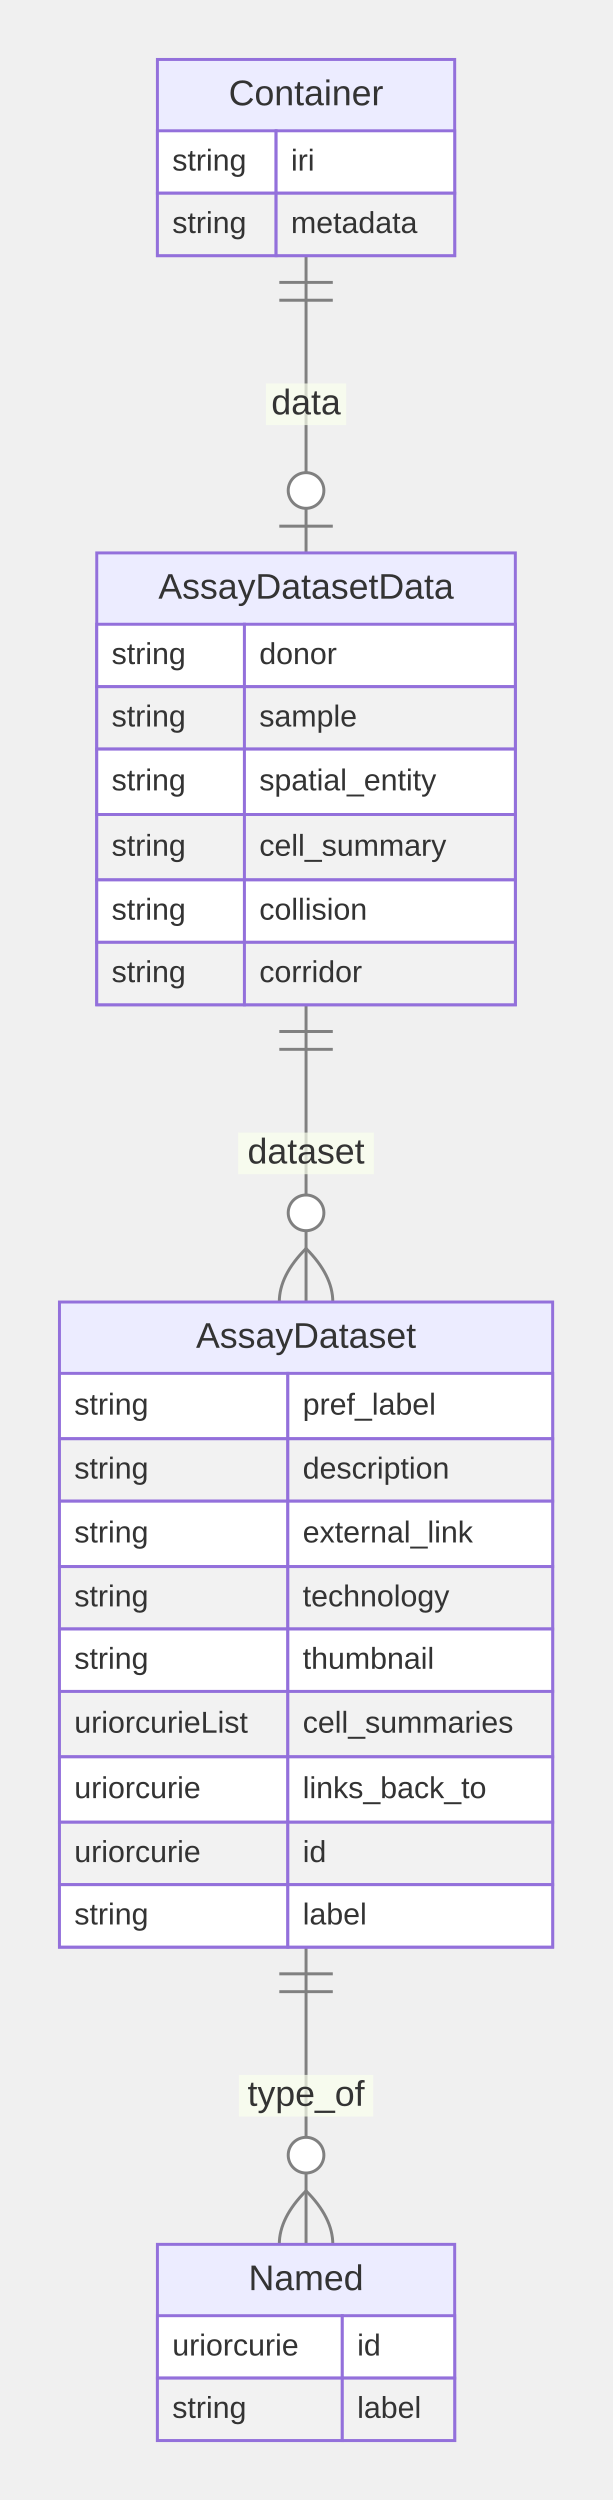
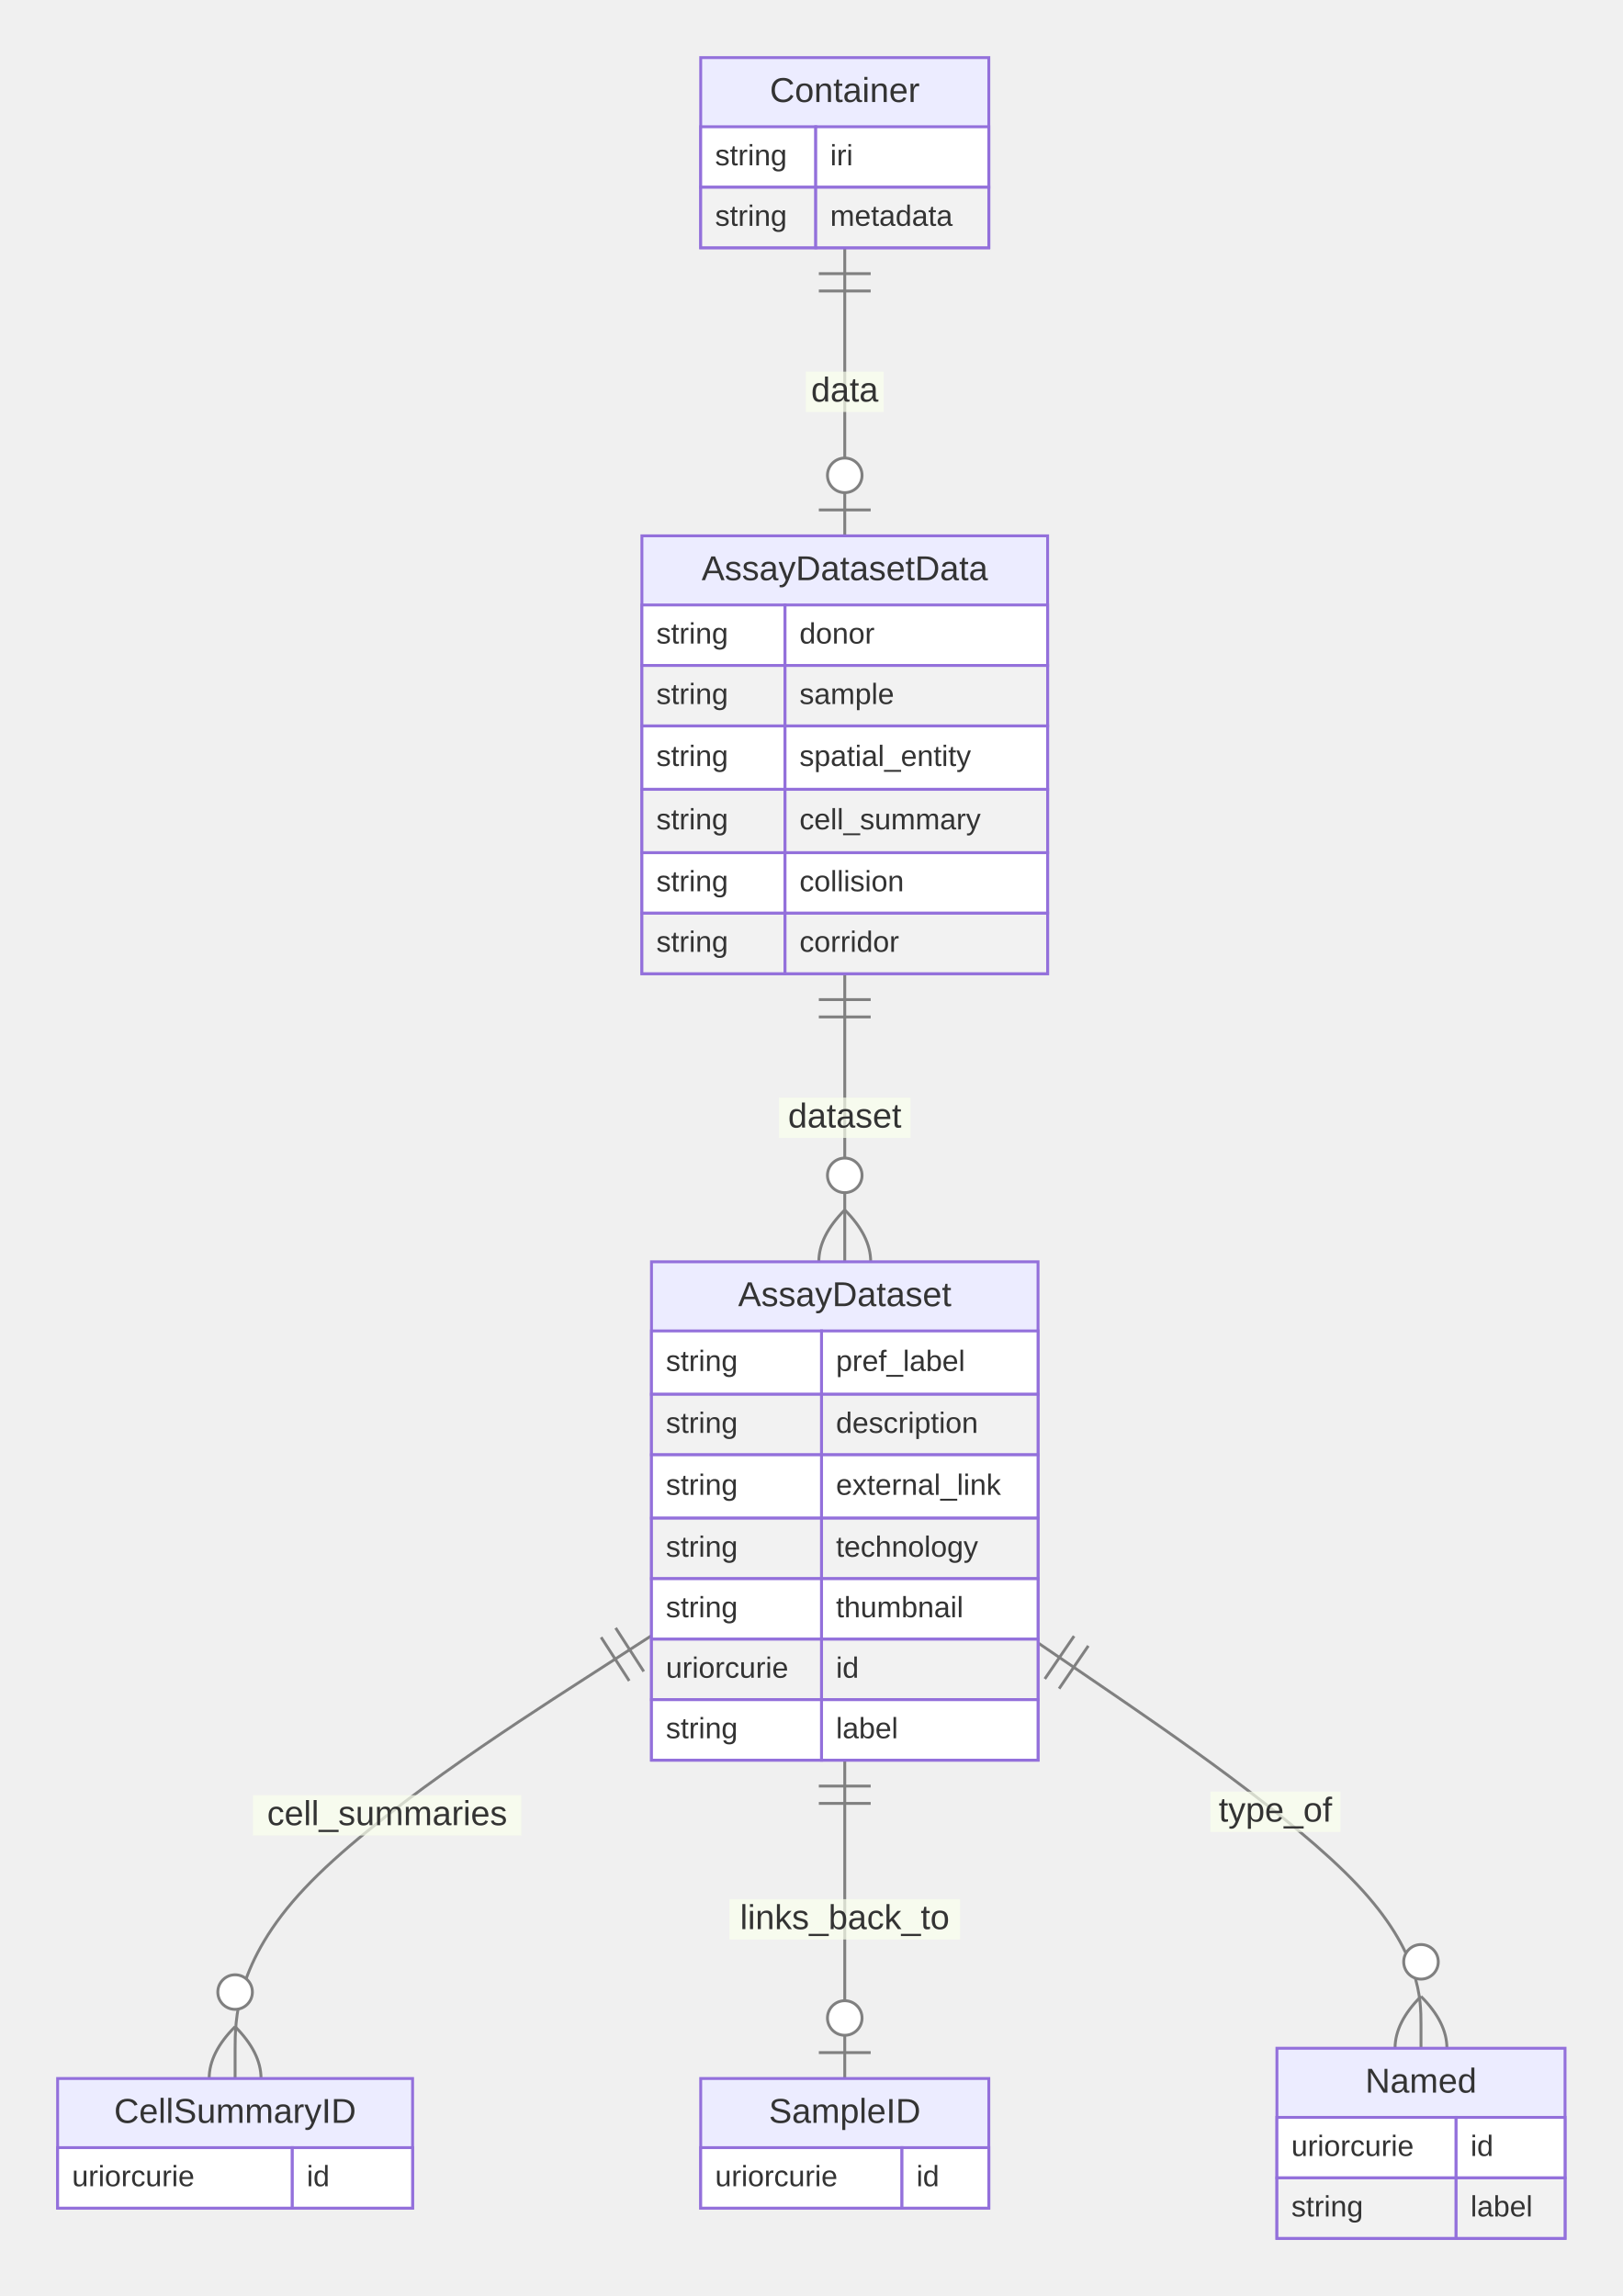
- <svg xmlns="http://www.w3.org/2000/svg" aria-roledescription="er" role="graphics-document document" viewBox="0 0 205.909 841" style="max-width: 205.909px; background-color: white;" width="100%" id="my-svg">
+ <svg xmlns="http://www.w3.org/2000/svg" aria-roledescription="er" role="graphics-document document" viewBox="0 0 563.203 797" style="max-width: 563.203px; background-color: white;" width="100%" id="my-svg">
  <style>#my-svg{font-family:"trebuchet ms",verdana,arial,sans-serif;font-size:16px;fill:#333;}#my-svg .error-icon{fill:#552222;}#my-svg .error-text{fill:#552222;stroke:#552222;}#my-svg .edge-thickness-normal{stroke-width:1px;}#my-svg .edge-thickness-thick{stroke-width:3.5px;}#my-svg .edge-pattern-solid{stroke-dasharray:0;}#my-svg .edge-thickness-invisible{stroke-width:0;fill:none;}#my-svg .edge-pattern-dashed{stroke-dasharray:3;}#my-svg .edge-pattern-dotted{stroke-dasharray:2;}#my-svg .marker{fill:#333333;stroke:#333333;}#my-svg .marker.cross{stroke:#333333;}#my-svg svg{font-family:"trebuchet ms",verdana,arial,sans-serif;font-size:16px;}#my-svg p{margin:0;}#my-svg .entityBox{fill:#ECECFF;stroke:#9370DB;}#my-svg .attributeBoxOdd{fill:#ffffff;stroke:#9370DB;}#my-svg .attributeBoxEven{fill:#f2f2f2;stroke:#9370DB;}#my-svg .relationshipLabelBox{fill:hsl(80, 100%, 96.275%);opacity:0.7;background-color:hsl(80, 100%, 96.275%);}#my-svg .relationshipLabelBox rect{opacity:0.5;}#my-svg .relationshipLine{stroke:#333333;}#my-svg .entityTitleText{text-anchor:middle;font-size:18px;fill:#333;}#my-svg #MD_PARENT_START{fill:#f5f5f5!important;stroke:#333333!important;stroke-width:1;}#my-svg #MD_PARENT_END{fill:#f5f5f5!important;stroke:#333333!important;stroke-width:1;}#my-svg :root{--mermaid-font-family:"trebuchet ms",verdana,arial,sans-serif;}</style>
  <g />
  <defs>
    <marker orient="auto" markerHeight="240" markerWidth="190" refY="7" refX="0" id="MD_PARENT_START">
      <path d="M 18,7 L9,13 L1,7 L9,1 Z" />
    </marker>
  </defs>
  <defs>
    <marker orient="auto" markerHeight="28" markerWidth="20" refY="7" refX="19" id="MD_PARENT_END">
      <path d="M 18,7 L9,13 L1,7 L9,1 Z" />
    </marker>
  </defs>
  <defs>
    <marker orient="auto" markerHeight="18" markerWidth="18" refY="9" refX="0" id="ONLY_ONE_START">
      <path d="M9,0 L9,18 M15,0 L15,18" fill="none" stroke="gray" />
    </marker>
  </defs>
  <defs>
    <marker orient="auto" markerHeight="18" markerWidth="18" refY="9" refX="18" id="ONLY_ONE_END">
      <path d="M3,0 L3,18 M9,0 L9,18" fill="none" stroke="gray" />
    </marker>
  </defs>
  <defs>
    <marker orient="auto" markerHeight="18" markerWidth="30" refY="9" refX="0" id="ZERO_OR_ONE_START">
      <circle r="6" cy="9" cx="21" fill="white" stroke="gray" />
      <path d="M9,0 L9,18" fill="none" stroke="gray" />
    </marker>
  </defs>
  <defs>
    <marker orient="auto" markerHeight="18" markerWidth="30" refY="9" refX="30" id="ZERO_OR_ONE_END">
      <circle r="6" cy="9" cx="9" fill="white" stroke="gray" />
      <path d="M21,0 L21,18" fill="none" stroke="gray" />
    </marker>
  </defs>
  <defs>
    <marker orient="auto" markerHeight="36" markerWidth="45" refY="18" refX="18" id="ONE_OR_MORE_START">
      <path d="M0,18 Q 18,0 36,18 Q 18,36 0,18 M42,9 L42,27" fill="none" stroke="gray" />
    </marker>
  </defs>
  <defs>
    <marker orient="auto" markerHeight="36" markerWidth="45" refY="18" refX="27" id="ONE_OR_MORE_END">
      <path d="M3,9 L3,27 M9,18 Q27,0 45,18 Q27,36 9,18" fill="none" stroke="gray" />
    </marker>
  </defs>
  <defs>
    <marker orient="auto" markerHeight="36" markerWidth="57" refY="18" refX="18" id="ZERO_OR_MORE_START">
      <circle r="6" cy="18" cx="48" fill="white" stroke="gray" />
      <path d="M0,18 Q18,0 36,18 Q18,36 0,18" fill="none" stroke="gray" />
    </marker>
  </defs>
  <defs>
    <marker orient="auto" markerHeight="36" markerWidth="57" refY="18" refX="39" id="ZERO_OR_MORE_END">
      <circle r="6" cy="18" cx="9" fill="white" stroke="gray" />
      <path d="M21,18 Q39,0 57,18 Q39,36 21,18" fill="none" stroke="gray" />
    </marker>
  </defs>
-   <path style="stroke: gray; fill: none;" marker-start="url(#ONLY_ONE_START)" marker-end="url(#ZERO_OR_ONE_END)" d="M102.955,86L102.955,94.333C102.955,102.667,102.955,119.333,102.955,136C102.955,152.667,102.955,169.333,102.955,177.667L102.955,186" class="er relationshipLine" />
-   <path style="stroke: gray; fill: none;" marker-start="url(#ONLY_ONE_START)" marker-end="url(#ZERO_OR_MORE_END)" d="M102.955,338L102.955,346.333C102.955,354.667,102.955,371.333,102.955,388C102.955,404.667,102.955,421.333,102.955,429.667L102.955,438" class="er relationshipLine" />
-   <path style="stroke: gray; fill: none;" marker-start="url(#ONLY_ONE_START)" marker-end="url(#ZERO_OR_MORE_END)" d="M102.955,655L102.955,663.333C102.955,671.667,102.955,688.333,102.955,705C102.955,721.667,102.955,738.333,102.955,746.667L102.955,755" class="er relationshipLine" />
-   <g transform="translate(52.95453,20 )" id="entity-Container-bc34fb32-8a75-5b81-936b-92374bf40296">
+   <path style="stroke: gray; fill: none;" marker-start="url(#ONLY_ONE_START)" marker-end="url(#ZERO_OR_ONE_END)" d="M293.203,86L293.203,94.333C293.203,102.667,293.203,119.333,293.203,136C293.203,152.667,293.203,169.333,293.203,177.667L293.203,186" class="er relationshipLine" />
+   <path style="stroke: gray; fill: none;" marker-start="url(#ONLY_ONE_START)" marker-end="url(#ZERO_OR_MORE_END)" d="M293.203,338L293.203,346.333C293.203,354.667,293.203,371.333,293.203,388C293.203,404.667,293.203,421.333,293.203,429.667L293.203,438" class="er relationshipLine" />
+   <path style="stroke: gray; fill: none;" marker-start="url(#ONLY_ONE_START)" marker-end="url(#ZERO_OR_MORE_END)" d="M226.123,567.772L202.036,583.31C177.949,598.848,129.775,629.924,105.688,655.545C81.602,681.167,81.602,701.333,81.602,711.417L81.602,721.5" class="er relationshipLine" />
+   <path style="stroke: gray; fill: none;" marker-start="url(#ONLY_ONE_START)" marker-end="url(#ZERO_OR_ONE_END)" d="M293.203,611L293.203,619.333C293.203,627.667,293.203,644.333,293.203,662.75C293.203,681.167,293.203,701.333,293.203,711.417L293.203,721.5" class="er relationshipLine" />
+   <path style="stroke: gray; fill: none;" marker-start="url(#ONLY_ONE_START)" marker-end="url(#ZERO_OR_MORE_END)" d="M360.284,570.282L382.437,585.402C404.59,600.522,448.897,630.761,471.05,654.214C493.203,677.667,493.203,694.333,493.203,702.667L493.203,711" class="er relationshipLine" />
+   <g transform="translate(243.2031,20 )" id="entity-Container-bc34fb32-8a75-5b81-936b-92374bf40296">
    <rect height="66" width="100" y="0" x="0" class="er entityBox" />
    <text style="dominant-baseline: middle; text-anchor: middle; font-size: 12px;" transform="translate(50,12)" y="0" x="0" id="text-entity-Container-bc34fb32-8a75-5b81-936b-92374bf40296" class="er entityLabel">Container</text>
    <rect height="21" width="39.93" y="24" x="0" class="er attributeBoxOdd" />
    <text style="dominant-baseline: middle; font-size: 10.2px;" transform="translate(5,34.5)" y="0" x="0" id="text-entity-Container-bc34fb32-8a75-5b81-936b-92374bf40296-attr-1-type" class="er entityLabel">string</text>
    <rect height="21" width="60.07" y="24" x="39.93" class="er attributeBoxOdd" />
    <text style="dominant-baseline: middle; font-size: 10.2px;" transform="translate(44.92969,34.5)" y="0" x="0" id="text-entity-Container-bc34fb32-8a75-5b81-936b-92374bf40296-attr-1-name" class="er entityLabel">iri</text>
    <rect height="21" width="39.93" y="45" x="0" class="er attributeBoxEven" />
    <text style="dominant-baseline: middle; font-size: 10.2px;" transform="translate(5,55.5)" y="0" x="0" id="text-entity-Container-bc34fb32-8a75-5b81-936b-92374bf40296-attr-2-type" class="er entityLabel">string</text>
    <rect height="21" width="60.07" y="45" x="39.93" class="er attributeBoxEven" />
    <text style="dominant-baseline: middle; font-size: 10.2px;" transform="translate(44.92969,55.5)" y="0" x="0" id="text-entity-Container-bc34fb32-8a75-5b81-936b-92374bf40296-attr-2-name" class="er entityLabel">metadata</text>
  </g>
-   <g transform="translate(32.54828,186 )" id="entity-AssayDatasetData-3941e4dc-3f5c-5382-92d5-ed9710e66eb9">
+   <g transform="translate(222.7969,186 )" id="entity-AssayDatasetData-3941e4dc-3f5c-5382-92d5-ed9710e66eb9">
    <rect height="152" width="140.812" y="0" x="0" class="er entityBox" />
    <text style="dominant-baseline: middle; text-anchor: middle; font-size: 12px;" transform="translate(70.40625,12)" y="0" x="0" id="text-entity-AssayDatasetData-3941e4dc-3f5c-5382-92d5-ed9710e66eb9" class="er entityLabel">AssayDatasetData</text>
    <rect height="21" width="49.68" y="24" x="0" class="er attributeBoxOdd" />
    <text style="dominant-baseline: middle; font-size: 10.2px;" transform="translate(5,34.5)" y="0" x="0" id="text-entity-AssayDatasetData-3941e4dc-3f5c-5382-92d5-ed9710e66eb9-attr-1-type" class="er entityLabel">string</text>
    <rect height="21" width="91.133" y="24" x="49.68" class="er attributeBoxOdd" />
    <text style="dominant-baseline: middle; font-size: 10.2px;" transform="translate(54.67969,34.5)" y="0" x="0" id="text-entity-AssayDatasetData-3941e4dc-3f5c-5382-92d5-ed9710e66eb9-attr-1-name" class="er entityLabel">donor</text>
    <rect height="21" width="49.68" y="45" x="0" class="er attributeBoxEven" />
    <text style="dominant-baseline: middle; font-size: 10.2px;" transform="translate(5,55.5)" y="0" x="0" id="text-entity-AssayDatasetData-3941e4dc-3f5c-5382-92d5-ed9710e66eb9-attr-2-type" class="er entityLabel">string</text>
    <rect height="21" width="91.133" y="45" x="49.68" class="er attributeBoxEven" />
    <text style="dominant-baseline: middle; font-size: 10.2px;" transform="translate(54.67969,55.5)" y="0" x="0" id="text-entity-AssayDatasetData-3941e4dc-3f5c-5382-92d5-ed9710e66eb9-attr-2-name" class="er entityLabel">sample</text>
    <rect height="22" width="49.68" y="66" x="0" class="er attributeBoxOdd" />
    <text style="dominant-baseline: middle; font-size: 10.2px;" transform="translate(5,77)" y="0" x="0" id="text-entity-AssayDatasetData-3941e4dc-3f5c-5382-92d5-ed9710e66eb9-attr-3-type" class="er entityLabel">string</text>
    <rect height="22" width="91.133" y="66" x="49.68" class="er attributeBoxOdd" />
    <text style="dominant-baseline: middle; font-size: 10.2px;" transform="translate(54.67969,77)" y="0" x="0" id="text-entity-AssayDatasetData-3941e4dc-3f5c-5382-92d5-ed9710e66eb9-attr-3-name" class="er entityLabel">spatial_entity</text>
    <rect height="22" width="49.68" y="88" x="0" class="er attributeBoxEven" />
    <text style="dominant-baseline: middle; font-size: 10.2px;" transform="translate(5,99)" y="0" x="0" id="text-entity-AssayDatasetData-3941e4dc-3f5c-5382-92d5-ed9710e66eb9-attr-4-type" class="er entityLabel">string</text>
    <rect height="22" width="91.133" y="88" x="49.68" class="er attributeBoxEven" />
    <text style="dominant-baseline: middle; font-size: 10.2px;" transform="translate(54.67969,99)" y="0" x="0" id="text-entity-AssayDatasetData-3941e4dc-3f5c-5382-92d5-ed9710e66eb9-attr-4-name" class="er entityLabel">cell_summary</text>
    <rect height="21" width="49.68" y="110" x="0" class="er attributeBoxOdd" />
    <text style="dominant-baseline: middle; font-size: 10.2px;" transform="translate(5,120.5)" y="0" x="0" id="text-entity-AssayDatasetData-3941e4dc-3f5c-5382-92d5-ed9710e66eb9-attr-5-type" class="er entityLabel">string</text>
    <rect height="21" width="91.133" y="110" x="49.68" class="er attributeBoxOdd" />
    <text style="dominant-baseline: middle; font-size: 10.2px;" transform="translate(54.67969,120.5)" y="0" x="0" id="text-entity-AssayDatasetData-3941e4dc-3f5c-5382-92d5-ed9710e66eb9-attr-5-name" class="er entityLabel">collision</text>
    <rect height="21" width="49.68" y="131" x="0" class="er attributeBoxEven" />
    <text style="dominant-baseline: middle; font-size: 10.2px;" transform="translate(5,141.5)" y="0" x="0" id="text-entity-AssayDatasetData-3941e4dc-3f5c-5382-92d5-ed9710e66eb9-attr-6-type" class="er entityLabel">string</text>
    <rect height="21" width="91.133" y="131" x="49.68" class="er attributeBoxEven" />
    <text style="dominant-baseline: middle; font-size: 10.2px;" transform="translate(54.67969,141.5)" y="0" x="0" id="text-entity-AssayDatasetData-3941e4dc-3f5c-5382-92d5-ed9710e66eb9-attr-6-name" class="er entityLabel">corridor</text>
  </g>
-   <g transform="translate(20,438 )" id="entity-AssayDataset-120c984f-7c2a-504e-a848-d48bcd9654fc">
-     <rect height="217" width="165.909" y="0" x="0" class="er entityBox" />
-     <text style="dominant-baseline: middle; text-anchor: middle; font-size: 12px;" transform="translate(82.95453,12)" y="0" x="0" id="text-entity-AssayDataset-120c984f-7c2a-504e-a848-d48bcd9654fc" class="er entityLabel">AssayDataset</text>
-     <rect height="22" width="76.831" y="24" x="0" class="er attributeBoxOdd" />
+   <g transform="translate(226.1226,438 )" id="entity-AssayDataset-120c984f-7c2a-504e-a848-d48bcd9654fc">
+     <rect height="173" width="134.161" y="0" x="0" class="er entityBox" />
+     <text style="dominant-baseline: middle; text-anchor: middle; font-size: 12px;" transform="translate(67.08055,12)" y="0" x="0" id="text-entity-AssayDataset-120c984f-7c2a-504e-a848-d48bcd9654fc" class="er entityLabel">AssayDataset</text>
+     <rect height="22" width="59.031" y="24" x="0" class="er attributeBoxOdd" />
    <text style="dominant-baseline: middle; font-size: 10.2px;" transform="translate(5,35)" y="0" x="0" id="text-entity-AssayDataset-120c984f-7c2a-504e-a848-d48bcd9654fc-attr-1-type" class="er entityLabel">string</text>
-     <rect height="22" width="89.078" y="24" x="76.831" class="er attributeBoxOdd" />
-     <text style="dominant-baseline: middle; font-size: 10.2px;" transform="translate(81.83093,35)" y="0" x="0" id="text-entity-AssayDataset-120c984f-7c2a-504e-a848-d48bcd9654fc-attr-1-name" class="er entityLabel">pref_label</text>
-     <rect height="21" width="76.831" y="46" x="0" class="er attributeBoxEven" />
+     <rect height="22" width="75.13" y="24" x="59.031" class="er attributeBoxOdd" />
+     <text style="dominant-baseline: middle; font-size: 10.2px;" transform="translate(64.03125,35)" y="0" x="0" id="text-entity-AssayDataset-120c984f-7c2a-504e-a848-d48bcd9654fc-attr-1-name" class="er entityLabel">pref_label</text>
+     <rect height="21" width="59.031" y="46" x="0" class="er attributeBoxEven" />
    <text style="dominant-baseline: middle; font-size: 10.2px;" transform="translate(5,56.5)" y="0" x="0" id="text-entity-AssayDataset-120c984f-7c2a-504e-a848-d48bcd9654fc-attr-2-type" class="er entityLabel">string</text>
-     <rect height="21" width="89.078" y="46" x="76.831" class="er attributeBoxEven" />
-     <text style="dominant-baseline: middle; font-size: 10.2px;" transform="translate(81.83093,56.5)" y="0" x="0" id="text-entity-AssayDataset-120c984f-7c2a-504e-a848-d48bcd9654fc-attr-2-name" class="er entityLabel">description</text>
-     <rect height="22" width="76.831" y="67" x="0" class="er attributeBoxOdd" />
+     <rect height="21" width="75.13" y="46" x="59.031" class="er attributeBoxEven" />
+     <text style="dominant-baseline: middle; font-size: 10.2px;" transform="translate(64.03125,56.5)" y="0" x="0" id="text-entity-AssayDataset-120c984f-7c2a-504e-a848-d48bcd9654fc-attr-2-name" class="er entityLabel">description</text>
+     <rect height="22" width="59.031" y="67" x="0" class="er attributeBoxOdd" />
    <text style="dominant-baseline: middle; font-size: 10.2px;" transform="translate(5,78)" y="0" x="0" id="text-entity-AssayDataset-120c984f-7c2a-504e-a848-d48bcd9654fc-attr-3-type" class="er entityLabel">string</text>
-     <rect height="22" width="89.078" y="67" x="76.831" class="er attributeBoxOdd" />
-     <text style="dominant-baseline: middle; font-size: 10.2px;" transform="translate(81.83093,78)" y="0" x="0" id="text-entity-AssayDataset-120c984f-7c2a-504e-a848-d48bcd9654fc-attr-3-name" class="er entityLabel">external_link</text>
-     <rect height="21" width="76.831" y="89" x="0" class="er attributeBoxEven" />
+     <rect height="22" width="75.13" y="67" x="59.031" class="er attributeBoxOdd" />
+     <text style="dominant-baseline: middle; font-size: 10.2px;" transform="translate(64.03125,78)" y="0" x="0" id="text-entity-AssayDataset-120c984f-7c2a-504e-a848-d48bcd9654fc-attr-3-name" class="er entityLabel">external_link</text>
+     <rect height="21" width="59.031" y="89" x="0" class="er attributeBoxEven" />
    <text style="dominant-baseline: middle; font-size: 10.2px;" transform="translate(5,99.5)" y="0" x="0" id="text-entity-AssayDataset-120c984f-7c2a-504e-a848-d48bcd9654fc-attr-4-type" class="er entityLabel">string</text>
-     <rect height="21" width="89.078" y="89" x="76.831" class="er attributeBoxEven" />
-     <text style="dominant-baseline: middle; font-size: 10.2px;" transform="translate(81.83093,99.5)" y="0" x="0" id="text-entity-AssayDataset-120c984f-7c2a-504e-a848-d48bcd9654fc-attr-4-name" class="er entityLabel">technology</text>
-     <rect height="21" width="76.831" y="110" x="0" class="er attributeBoxOdd" />
+     <rect height="21" width="75.13" y="89" x="59.031" class="er attributeBoxEven" />
+     <text style="dominant-baseline: middle; font-size: 10.2px;" transform="translate(64.03125,99.5)" y="0" x="0" id="text-entity-AssayDataset-120c984f-7c2a-504e-a848-d48bcd9654fc-attr-4-name" class="er entityLabel">technology</text>
+     <rect height="21" width="59.031" y="110" x="0" class="er attributeBoxOdd" />
    <text style="dominant-baseline: middle; font-size: 10.2px;" transform="translate(5,120.5)" y="0" x="0" id="text-entity-AssayDataset-120c984f-7c2a-504e-a848-d48bcd9654fc-attr-5-type" class="er entityLabel">string</text>
-     <rect height="21" width="89.078" y="110" x="76.831" class="er attributeBoxOdd" />
-     <text style="dominant-baseline: middle; font-size: 10.2px;" transform="translate(81.83093,120.5)" y="0" x="0" id="text-entity-AssayDataset-120c984f-7c2a-504e-a848-d48bcd9654fc-attr-5-name" class="er entityLabel">thumbnail</text>
-     <rect height="22" width="76.831" y="131" x="0" class="er attributeBoxEven" />
-     <text style="dominant-baseline: middle; font-size: 10.2px;" transform="translate(5,142)" y="0" x="0" id="text-entity-AssayDataset-120c984f-7c2a-504e-a848-d48bcd9654fc-attr-6-type" class="er entityLabel">uriorcurieList</text>
-     <rect height="22" width="89.078" y="131" x="76.831" class="er attributeBoxEven" />
-     <text style="dominant-baseline: middle; font-size: 10.2px;" transform="translate(81.83093,142)" y="0" x="0" id="text-entity-AssayDataset-120c984f-7c2a-504e-a848-d48bcd9654fc-attr-6-name" class="er entityLabel">cell_summaries</text>
-     <rect height="22" width="76.831" y="153" x="0" class="er attributeBoxOdd" />
-     <text style="dominant-baseline: middle; font-size: 10.2px;" transform="translate(5,164)" y="0" x="0" id="text-entity-AssayDataset-120c984f-7c2a-504e-a848-d48bcd9654fc-attr-7-type" class="er entityLabel">uriorcurie</text>
-     <rect height="22" width="89.078" y="153" x="76.831" class="er attributeBoxOdd" />
-     <text style="dominant-baseline: middle; font-size: 10.2px;" transform="translate(81.83093,164)" y="0" x="0" id="text-entity-AssayDataset-120c984f-7c2a-504e-a848-d48bcd9654fc-attr-7-name" class="er entityLabel">links_back_to</text>
-     <rect height="21" width="76.831" y="175" x="0" class="er attributeBoxEven" />
-     <text style="dominant-baseline: middle; font-size: 10.2px;" transform="translate(5,185.5)" y="0" x="0" id="text-entity-AssayDataset-120c984f-7c2a-504e-a848-d48bcd9654fc-attr-8-type" class="er entityLabel">uriorcurie</text>
-     <rect height="21" width="89.078" y="175" x="76.831" class="er attributeBoxEven" />
-     <text style="dominant-baseline: middle; font-size: 10.2px;" transform="translate(81.83093,185.5)" y="0" x="0" id="text-entity-AssayDataset-120c984f-7c2a-504e-a848-d48bcd9654fc-attr-8-name" class="er entityLabel">id</text>
-     <rect height="21" width="76.831" y="196" x="0" class="er attributeBoxOdd" />
-     <text style="dominant-baseline: middle; font-size: 10.2px;" transform="translate(5,206.5)" y="0" x="0" id="text-entity-AssayDataset-120c984f-7c2a-504e-a848-d48bcd9654fc-attr-9-type" class="er entityLabel">string</text>
-     <rect height="21" width="89.078" y="196" x="76.831" class="er attributeBoxOdd" />
-     <text style="dominant-baseline: middle; font-size: 10.2px;" transform="translate(81.83093,206.5)" y="0" x="0" id="text-entity-AssayDataset-120c984f-7c2a-504e-a848-d48bcd9654fc-attr-9-name" class="er entityLabel">label</text>
+     <rect height="21" width="75.13" y="110" x="59.031" class="er attributeBoxOdd" />
+     <text style="dominant-baseline: middle; font-size: 10.2px;" transform="translate(64.03125,120.5)" y="0" x="0" id="text-entity-AssayDataset-120c984f-7c2a-504e-a848-d48bcd9654fc-attr-5-name" class="er entityLabel">thumbnail</text>
+     <rect height="21" width="59.031" y="131" x="0" class="er attributeBoxEven" />
+     <text style="dominant-baseline: middle; font-size: 10.2px;" transform="translate(5,141.5)" y="0" x="0" id="text-entity-AssayDataset-120c984f-7c2a-504e-a848-d48bcd9654fc-attr-6-type" class="er entityLabel">uriorcurie</text>
+     <rect height="21" width="75.13" y="131" x="59.031" class="er attributeBoxEven" />
+     <text style="dominant-baseline: middle; font-size: 10.2px;" transform="translate(64.03125,141.5)" y="0" x="0" id="text-entity-AssayDataset-120c984f-7c2a-504e-a848-d48bcd9654fc-attr-6-name" class="er entityLabel">id</text>
+     <rect height="21" width="59.031" y="152" x="0" class="er attributeBoxOdd" />
+     <text style="dominant-baseline: middle; font-size: 10.2px;" transform="translate(5,162.5)" y="0" x="0" id="text-entity-AssayDataset-120c984f-7c2a-504e-a848-d48bcd9654fc-attr-7-type" class="er entityLabel">string</text>
+     <rect height="21" width="75.13" y="152" x="59.031" class="er attributeBoxOdd" />
+     <text style="dominant-baseline: middle; font-size: 10.2px;" transform="translate(64.03125,162.5)" y="0" x="0" id="text-entity-AssayDataset-120c984f-7c2a-504e-a848-d48bcd9654fc-attr-7-name" class="er entityLabel">label</text>
  </g>
-   <g transform="translate(52.95453,755 )" id="entity-Named-527792da-945b-57c2-aece-6a504f46f916">
+   <g transform="translate(443.2031,711 )" id="entity-Named-527792da-945b-57c2-aece-6a504f46f916">
    <rect height="66" width="100" y="0" x="0" class="er entityBox" />
    <text style="dominant-baseline: middle; text-anchor: middle; font-size: 12px;" transform="translate(50,12)" y="0" x="0" id="text-entity-Named-527792da-945b-57c2-aece-6a504f46f916" class="er entityLabel">Named</text>
    <rect height="21" width="62.195" y="24" x="0" class="er attributeBoxOdd" />
    <text style="dominant-baseline: middle; font-size: 10.2px;" transform="translate(5,34.5)" y="0" x="0" id="text-entity-Named-527792da-945b-57c2-aece-6a504f46f916-attr-1-type" class="er entityLabel">uriorcurie</text>
    <rect height="21" width="37.805" y="24" x="62.195" class="er attributeBoxOdd" />
    <text style="dominant-baseline: middle; font-size: 10.2px;" transform="translate(67.19531,34.5)" y="0" x="0" id="text-entity-Named-527792da-945b-57c2-aece-6a504f46f916-attr-1-name" class="er entityLabel">id</text>
    <rect height="21" width="62.195" y="45" x="0" class="er attributeBoxEven" />
    <text style="dominant-baseline: middle; font-size: 10.2px;" transform="translate(5,55.5)" y="0" x="0" id="text-entity-Named-527792da-945b-57c2-aece-6a504f46f916-attr-2-type" class="er entityLabel">string</text>
    <rect height="21" width="37.805" y="45" x="62.195" class="er attributeBoxEven" />
    <text style="dominant-baseline: middle; font-size: 10.2px;" transform="translate(67.19531,55.5)" y="0" x="0" id="text-entity-Named-527792da-945b-57c2-aece-6a504f46f916-attr-2-name" class="er entityLabel">label</text>
  </g>
-   <rect height="14" width="27.031" y="129" x="89.439" class="er relationshipLabelBox" />
-   <text style="text-anchor: middle; dominant-baseline: middle; font-size: 12px;" y="136" x="102.955" id="rel1" class="er relationshipLabel">data</text>
-   <rect height="14" width="45.664" y="381" x="80.123" class="er relationshipLabelBox" />
-   <text style="text-anchor: middle; dominant-baseline: middle; font-size: 12px;" y="388" x="102.955" id="rel2" class="er relationshipLabel">dataset</text>
-   <rect height="14" width="45.148" y="698" x="80.381" class="er relationshipLabelBox" />
-   <text style="text-anchor: middle; dominant-baseline: middle; font-size: 12px;" y="705" x="102.955" id="rel3" class="er relationshipLabel">type_of</text>
+   <g transform="translate(243.2031,721.5 )" id="entity-SampleID-50c7c35e-0077-5825-964f-d5c3e2e2654a">
+     <rect height="45" width="100" y="0" x="0" class="er entityBox" />
+     <text style="dominant-baseline: middle; text-anchor: middle; font-size: 12px;" transform="translate(50,12)" y="0" x="0" id="text-entity-SampleID-50c7c35e-0077-5825-964f-d5c3e2e2654a" class="er entityLabel">SampleID</text>
+     <rect height="21" width="69.859" y="24" x="0" class="er attributeBoxOdd" />
+     <text style="dominant-baseline: middle; font-size: 10.2px;" transform="translate(5,34.5)" y="0" x="0" id="text-entity-SampleID-50c7c35e-0077-5825-964f-d5c3e2e2654a-attr-1-type" class="er entityLabel">uriorcurie</text>
+     <rect height="21" width="30.141" y="24" x="69.859" class="er attributeBoxOdd" />
+     <text style="dominant-baseline: middle; font-size: 10.2px;" transform="translate(74.85938,34.5)" y="0" x="0" id="text-entity-SampleID-50c7c35e-0077-5825-964f-d5c3e2e2654a-attr-1-name" class="er entityLabel">id</text>
+   </g>
+   <g transform="translate(20,721.5 )" id="entity-CellSummaryID-c258e8c5-eb53-577b-b6bb-96615773ea71">
+     <rect height="45" width="123.203" y="0" x="0" class="er entityBox" />
+     <text style="dominant-baseline: middle; text-anchor: middle; font-size: 12px;" transform="translate(61.60156,12)" y="0" x="0" id="text-entity-CellSummaryID-c258e8c5-eb53-577b-b6bb-96615773ea71" class="er entityLabel">CellSummaryID</text>
+     <rect height="21" width="81.461" y="24" x="0" class="er attributeBoxOdd" />
+     <text style="dominant-baseline: middle; font-size: 10.2px;" transform="translate(5,34.5)" y="0" x="0" id="text-entity-CellSummaryID-c258e8c5-eb53-577b-b6bb-96615773ea71-attr-1-type" class="er entityLabel">uriorcurie</text>
+     <rect height="21" width="41.742" y="24" x="81.461" class="er attributeBoxOdd" />
+     <text style="dominant-baseline: middle; font-size: 10.2px;" transform="translate(86.46094,34.5)" y="0" x="0" id="text-entity-CellSummaryID-c258e8c5-eb53-577b-b6bb-96615773ea71-attr-1-name" class="er entityLabel">id</text>
+   </g>
+   <rect height="14" width="27.031" y="129" x="279.687" class="er relationshipLabelBox" />
+   <text style="text-anchor: middle; dominant-baseline: middle; font-size: 12px;" y="136" x="293.203" id="rel1" class="er relationshipLabel">data</text>
+   <rect height="14" width="45.664" y="381" x="270.371" class="er relationshipLabelBox" />
+   <text style="text-anchor: middle; dominant-baseline: middle; font-size: 12px;" y="388" x="293.203" id="rel2" class="er relationshipLabel">dataset</text>
+   <rect height="14" width="93.141" y="623.156" x="87.812" class="er relationshipLabelBox" />
+   <text style="text-anchor: middle; dominant-baseline: middle; font-size: 12px;" y="630.156" x="134.383" id="rel3" class="er relationshipLabel">cell_summaries</text>
+   <rect height="14" width="80.047" y="659.25" x="253.18" class="er relationshipLabelBox" />
+   <text style="text-anchor: middle; dominant-baseline: middle; font-size: 12px;" y="666.25" x="293.203" id="rel4" class="er relationshipLabel">links_back_to</text>
+   <rect height="14" width="45.148" y="621.921" x="420.09" class="er relationshipLabelBox" />
+   <text style="text-anchor: middle; dominant-baseline: middle; font-size: 12px;" y="628.921" x="442.664" id="rel5" class="er relationshipLabel">type_of</text>
</svg>
